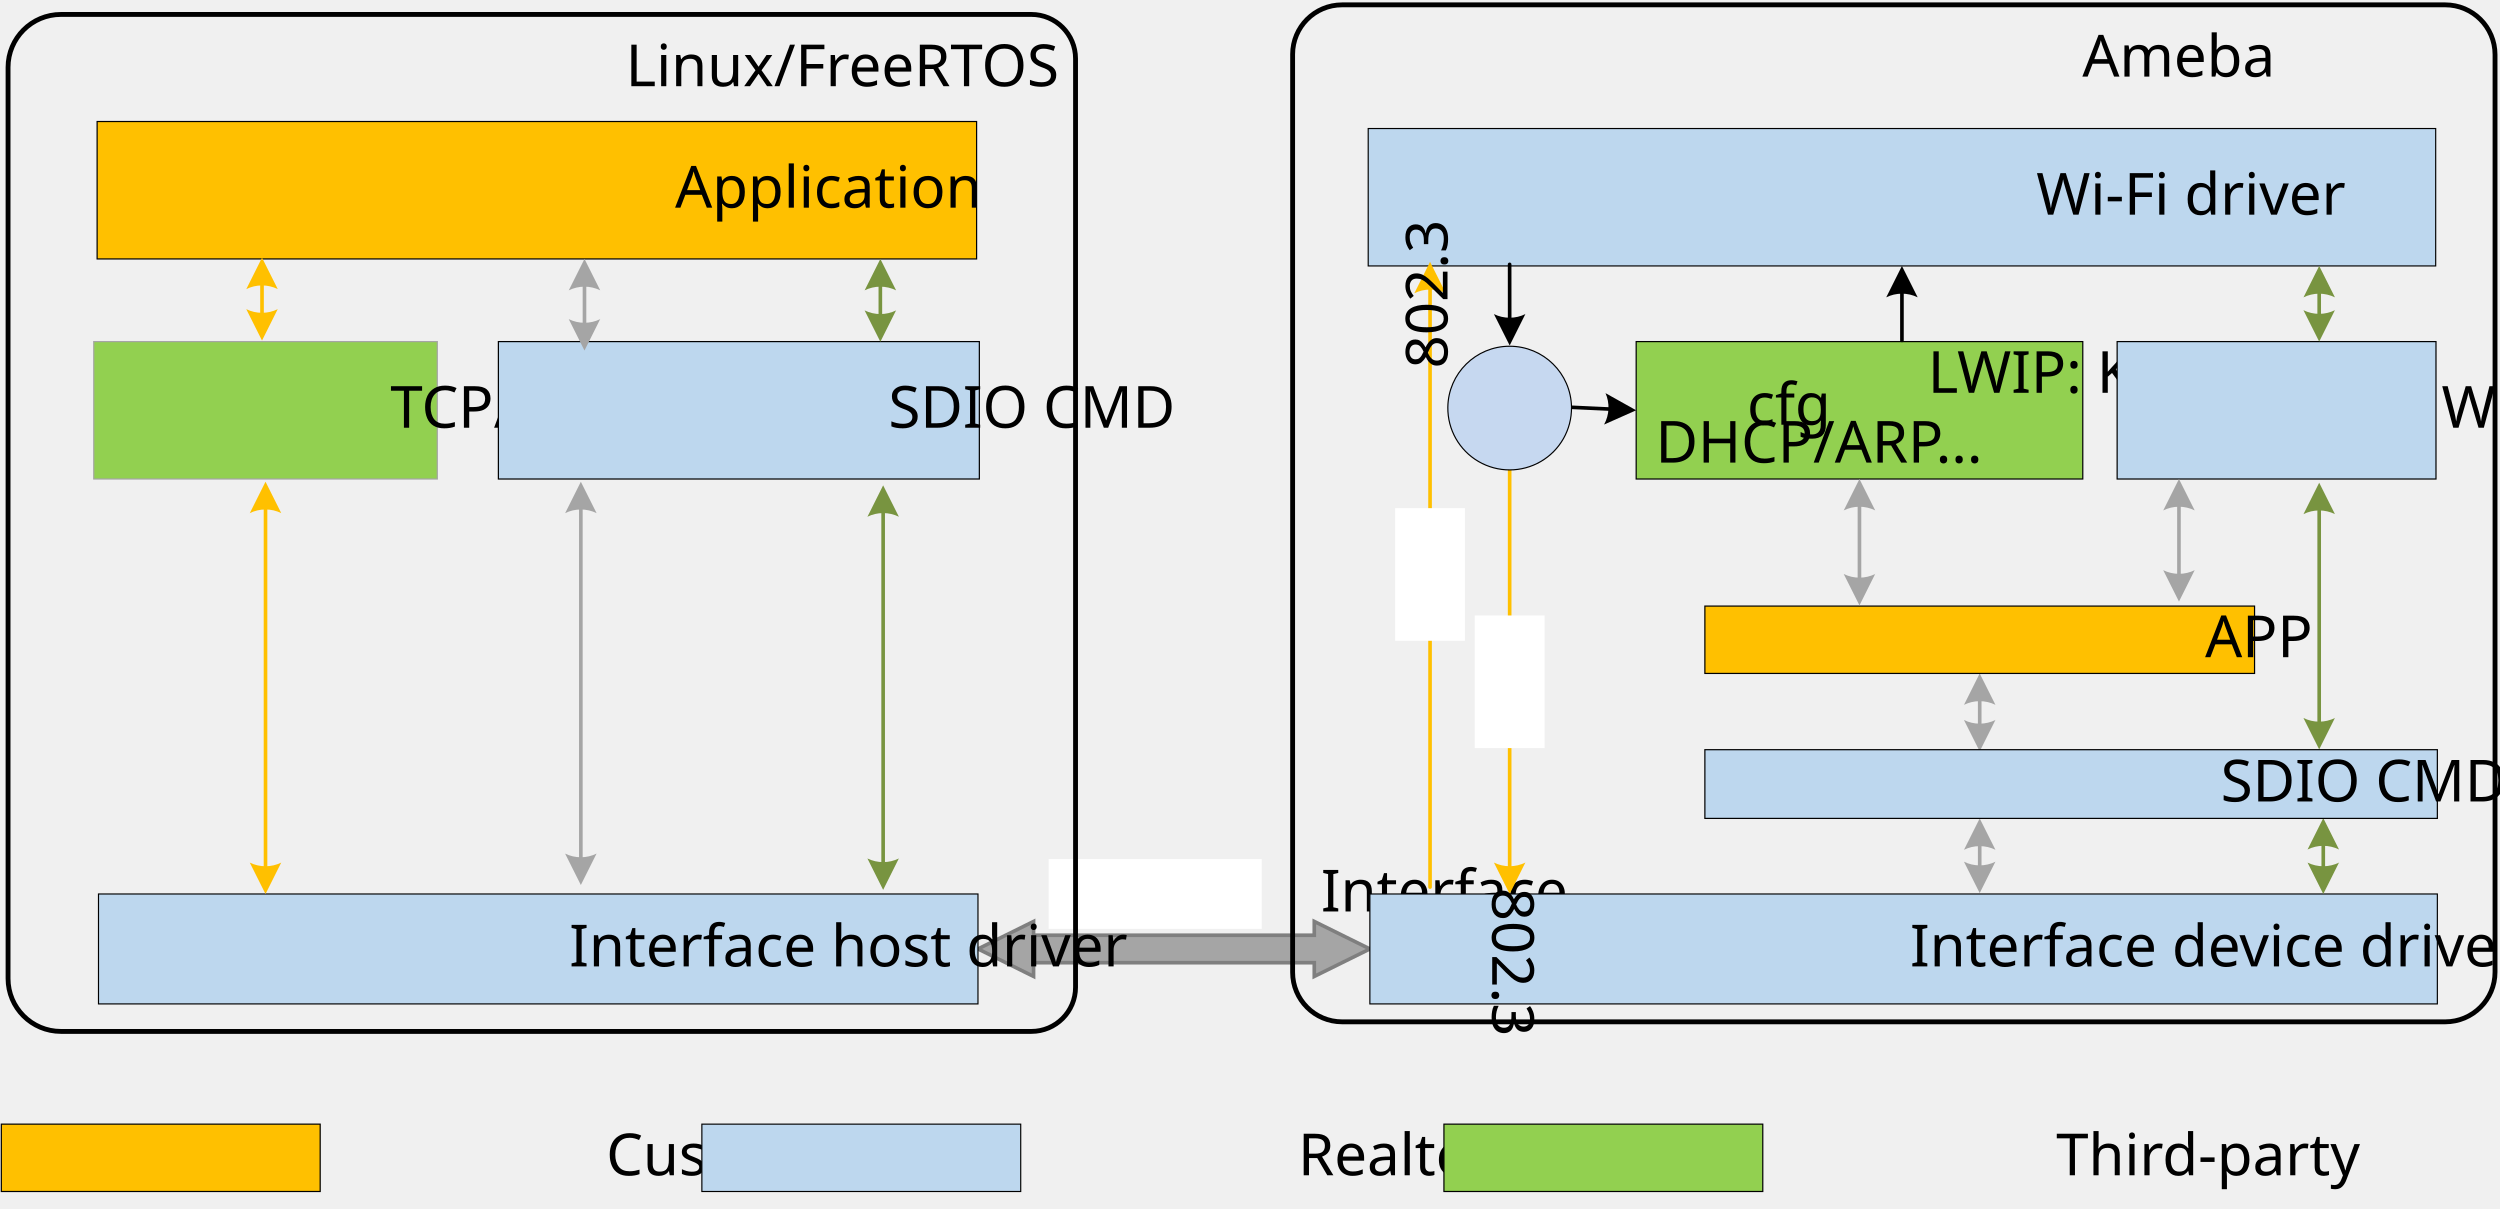
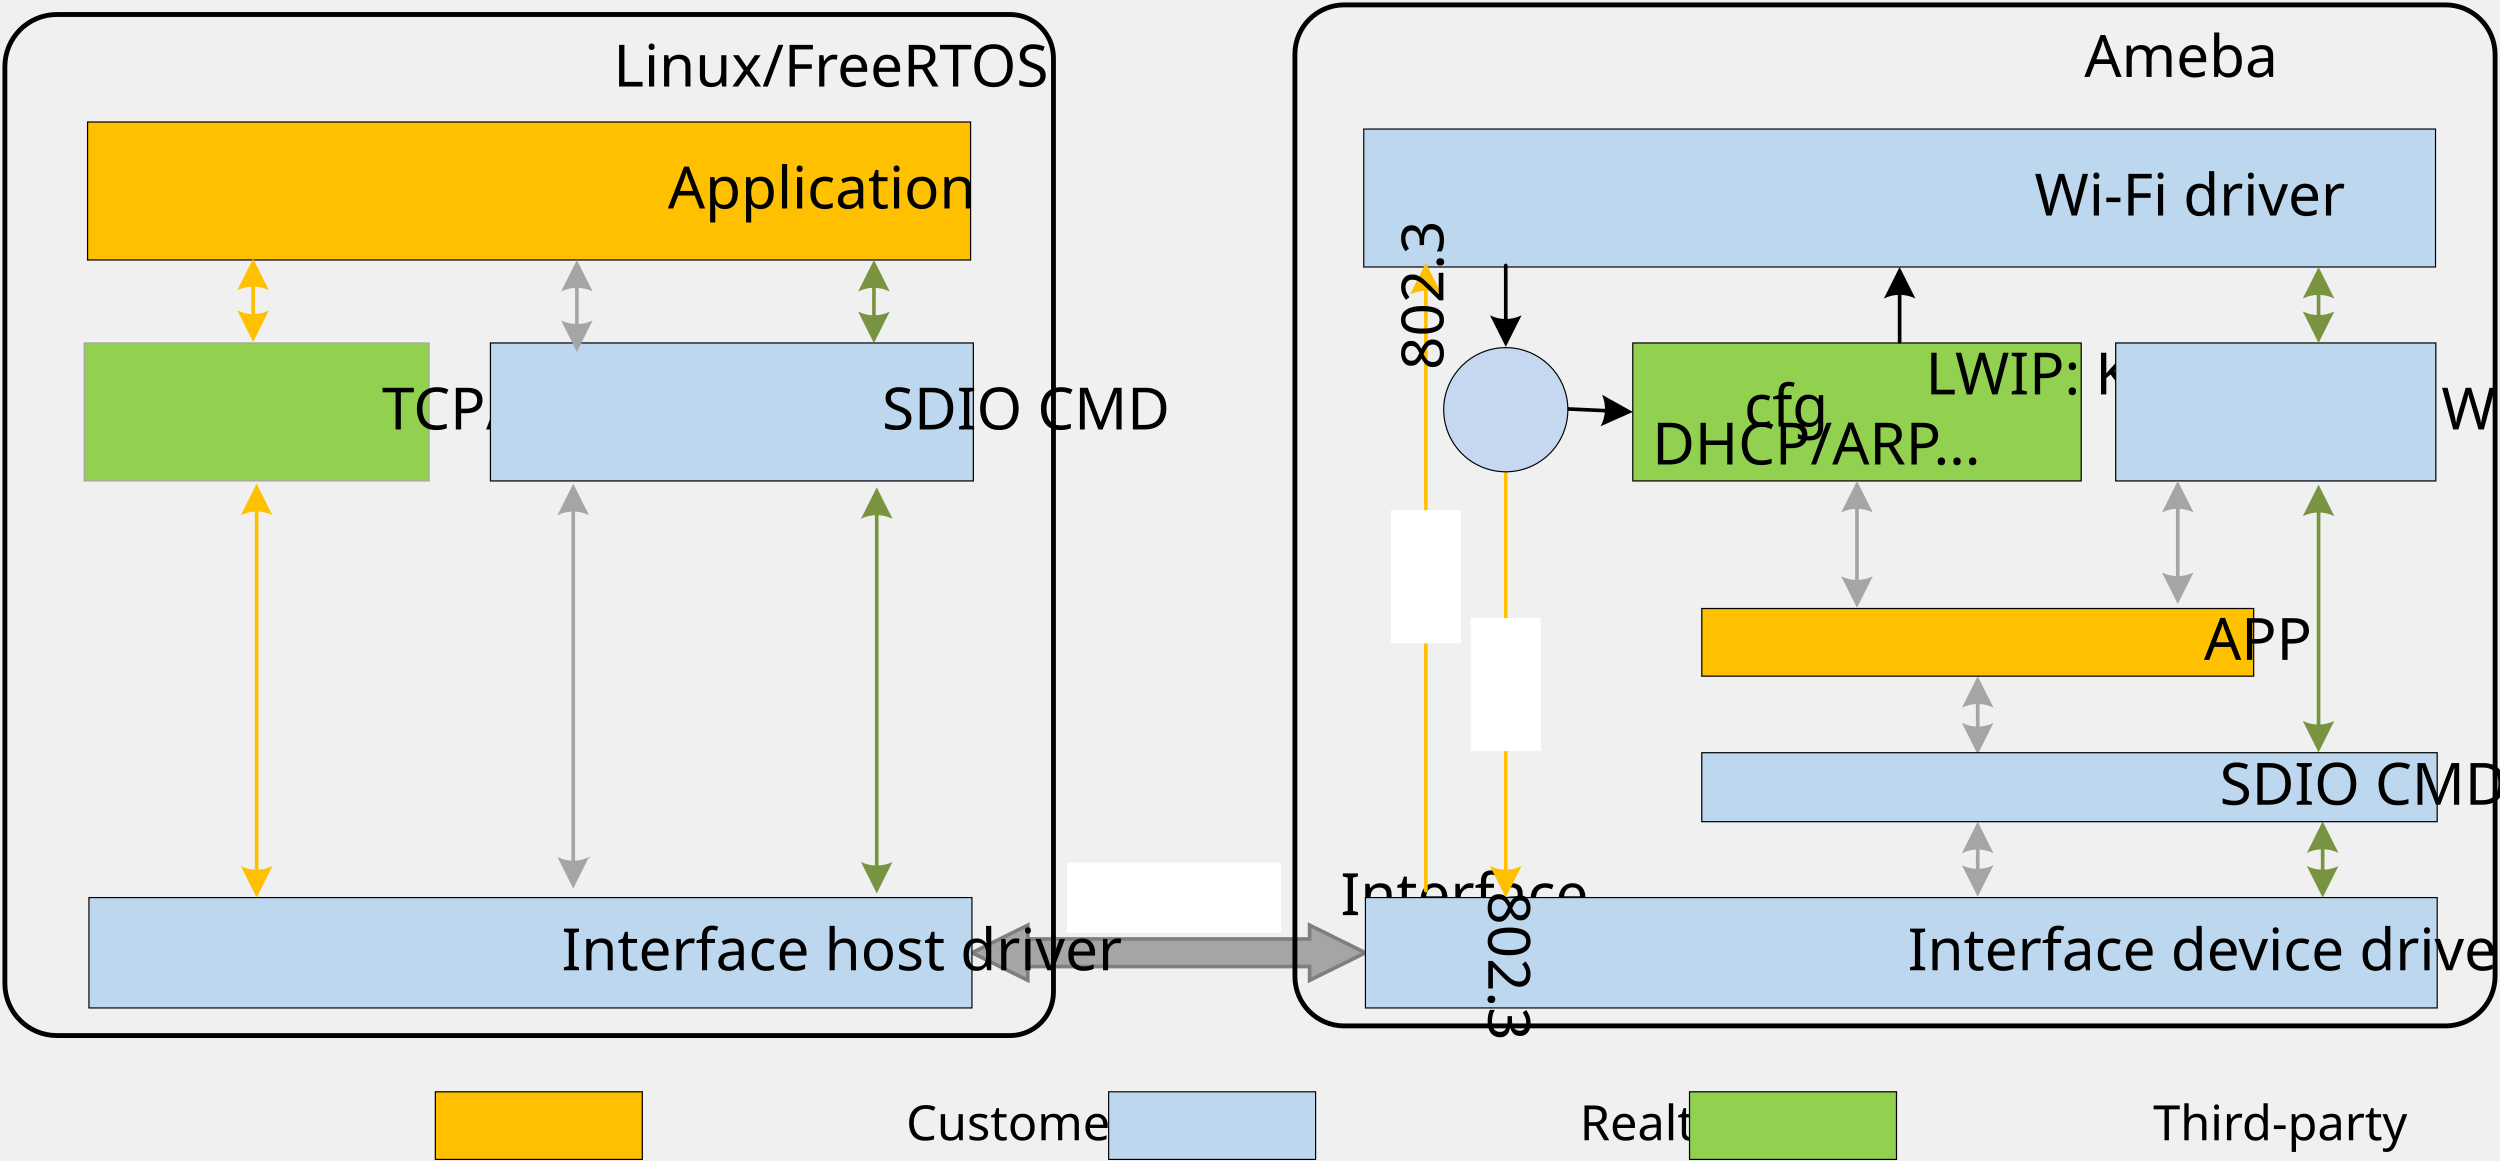
- <svg xmlns="http://www.w3.org/2000/svg" xmlns:ns1="http://schemas.microsoft.com/visio/2003/SVGExtensions/" xmlns:xlink="http://www.w3.org/1999/xlink" width="7.162in" height="3.461in" viewBox="0 0 515.647 249.207" xml:space="preserve" color-interpolation-filters="sRGB" class="st23">
+ <svg xmlns="http://www.w3.org/2000/svg" xmlns:ns1="http://schemas.microsoft.com/visio/2003/SVGExtensions/" xmlns:xlink="http://www.w3.org/1999/xlink" width="7.134in" height="3.312in" viewBox="0 0 513.623 238.457" xml:space="preserve" color-interpolation-filters="sRGB" class="st24">
  <ns1:documentProperties ns1:langID="2052" ns1:metric="true" ns1:viewMarkup="false">
    <ns1:userDefs>
      <ns1:ud ns1:nameU="msvConvertTheme" />
    </ns1:userDefs>
  </ns1:documentProperties>
  <style type="text/css">
	
		.st1 {fill:#ffc000;stroke:#000000;stroke-width:0.25}
		.st2 {fill:#000000;font-family:Calibri;font-size:1em}
		.st3 {fill:#92d050;stroke:#a5a5a5;stroke-width:0.25}
		.st4 {fill:#92d050;stroke:#000000;stroke-width:0.25}
		.st5 {font-size:1em}
		.st6 {fill:#bdd7ee;stroke:#000000;stroke-width:0.24}
		.st7 {fill:#a5a5a5;stroke:#7f7f7f;stroke-width:0.75}
		.st8 {fill:none;marker-end:url(#mrkr5-19);stroke:none;stroke-linecap:round;stroke-linejoin:round;stroke-width:0.75}
		.st9 {fill:#000000;fill-opacity:1;stroke:#000000;stroke-opacity:1;stroke-width:0.229}
		.st10 {fill:#ffffff;stroke:none;stroke-linecap:butt;stroke-width:7.2}
		.st11 {fill:none;stroke:#000000;stroke-width:1}
		.st12 {fill:#bdd7ee;stroke:#000000;stroke-width:0.25}
		.st13 {marker-end:url(#mrkr5-48);marker-start:url(#mrkr5-46);stroke:#ffc000;stroke-linecap:round;stroke-linejoin:round;stroke-width:0.75}
		.st14 {fill:#ffc000;fill-opacity:1;stroke:#ffc000;stroke-opacity:1;stroke-width:0.229}
		.st15 {marker-end:url(#mrkr5-57);marker-start:url(#mrkr5-55);stroke:#789440;stroke-linecap:round;stroke-linejoin:round;stroke-width:0.75}
		.st16 {fill:#789440;fill-opacity:1;stroke:#789440;stroke-opacity:1;stroke-width:0.229}
		.st17 {marker-start:url(#mrkr5-84);stroke:#000000;stroke-linecap:round;stroke-linejoin:round;stroke-width:0.75}
		.st18 {marker-end:url(#mrkr5-48);stroke:#ffc000;stroke-linecap:round;stroke-linejoin:round;stroke-width:0.75}
		.st19 {marker-end:url(#mrkr5-131);marker-start:url(#mrkr5-129);stroke:#a5a5a5;stroke-linecap:round;stroke-linejoin:round;stroke-width:0.75}
		.st20 {fill:#a5a5a5;fill-opacity:1;stroke:#a5a5a5;stroke-opacity:1;stroke-width:0.229}
		.st21 {fill:#c6d8f0;stroke:#000000;stroke-linecap:round;stroke-linejoin:round;stroke-width:0.24}
		.st22 {fill:none;stroke:none;stroke-linecap:round;stroke-linejoin:round;stroke-width:0.75}
- 		.st23 {fill:none;fill-rule:evenodd;font-size:12px;overflow:visible;stroke-linecap:square;stroke-miterlimit:3}
+ 		.st23 {fill:#000000;font-family:Calibri;font-size:0.833em}
+ 		.st24 {fill:none;fill-rule:evenodd;font-size:12px;overflow:visible;stroke-linecap:square;stroke-miterlimit:3}
	
	</style>
  <defs id="Markers">
    <g id="lend5">
      <path d="M 2 1 L 0 0 L 1.981 -0.993 C 1.672 -0.365 1.673 0.373 1.985 1 " style="stroke:none" />
    </g>
    <marker id="mrkr5-19" class="st9" ns1:arrowType="5" ns1:arrowSize="2" ns1:setback="7.63" refX="-7.63" orient="auto" markerUnits="strokeWidth" overflow="visible">
      <use xlink:href="#lend5" transform="scale(-4.36,-4.36) " />
    </marker>
    <marker id="mrkr5-46" class="st14" ns1:arrowType="5" ns1:arrowSize="2" ns1:setback="7.15" refX="7.15" orient="auto" markerUnits="strokeWidth" overflow="visible">
      <use xlink:href="#lend5" transform="scale(4.36) " />
    </marker>
    <marker id="mrkr5-48" class="st14" ns1:arrowType="5" ns1:arrowSize="2" ns1:setback="7.63" refX="-7.63" orient="auto" markerUnits="strokeWidth" overflow="visible">
      <use xlink:href="#lend5" transform="scale(-4.36,-4.36) " />
    </marker>
    <marker id="mrkr5-55" class="st16" ns1:arrowType="5" ns1:arrowSize="2" ns1:setback="7.15" refX="7.15" orient="auto" markerUnits="strokeWidth" overflow="visible">
      <use xlink:href="#lend5" transform="scale(4.36) " />
    </marker>
    <marker id="mrkr5-57" class="st16" ns1:arrowType="5" ns1:arrowSize="2" ns1:setback="7.63" refX="-7.63" orient="auto" markerUnits="strokeWidth" overflow="visible">
      <use xlink:href="#lend5" transform="scale(-4.36,-4.36) " />
    </marker>
    <marker id="mrkr5-84" class="st9" ns1:arrowType="5" ns1:arrowSize="2" ns1:setback="7.15" refX="7.15" orient="auto" markerUnits="strokeWidth" overflow="visible">
      <use xlink:href="#lend5" transform="scale(4.36) " />
    </marker>
    <marker id="mrkr5-129" class="st20" ns1:arrowType="5" ns1:arrowSize="2" ns1:setback="7.15" refX="7.15" orient="auto" markerUnits="strokeWidth" overflow="visible">
      <use xlink:href="#lend5" transform="scale(4.36) " />
    </marker>
    <marker id="mrkr5-131" class="st20" ns1:arrowType="5" ns1:arrowSize="2" ns1:setback="7.63" refX="-7.63" orient="auto" markerUnits="strokeWidth" overflow="visible">
      <use xlink:href="#lend5" transform="scale(-4.36,-4.36) " />
    </marker>
  </defs>
  <g ns1:mID="0" ns1:index="1" ns1:groupContext="foregroundPage">
    <ns1:pageProperties ns1:drawingScale="0.0393701" ns1:pageScale="0.0393701" ns1:drawingUnits="24" ns1:shadowOffsetX="8.50394" ns1:shadowOffsetY="-8.50394" />
    <ns1:layer ns1:name="连接线" ns1:index="0" />
    <ns1:layer ns1:name="流程图" ns1:index="1" />
-     <g id="shape1-1" ns1:mID="1" ns1:groupContext="shape" transform="translate(20.0095,-195.794)">
-       <ns1:userDefs>
-         <ns1:ud ns1:nameU="visVersion" ns1:val="VT0(15):26" />
-         <ns1:ud ns1:nameU="msvThemeColors" ns1:val="VT0(254):26" />
-       </ns1:userDefs>
-       <ns1:textBlock ns1:margins="rect(4,4,4,4)" ns1:tabSpace="42.5197" />
-       <ns1:textRect cx="90.709" cy="235.034" width="181.42" height="28.346" />
-       <rect x="0" y="220.861" width="181.417" height="28.346" class="st1" />
-       <text x="63.06" y="238.63" class="st2" ns1:langID="2052">
+     <g id="shape1-1" ns1:mID="1" ns1:groupContext="shape" transform="translate(17.9854,-185.043)">
+       <ns1:userDefs>
+         <ns1:ud ns1:nameU="visVersion" ns1:val="VT0(15):26" />
+         <ns1:ud ns1:nameU="msvThemeColors" ns1:val="VT0(254):26" />
+       </ns1:userDefs>
+       <ns1:textBlock ns1:margins="rect(4,4,4,4)" ns1:tabSpace="42.5197" />
+       <ns1:textRect cx="90.709" cy="224.284" width="181.42" height="28.346" />
+       <rect x="0" y="210.111" width="181.417" height="28.346" class="st1" />
+       <text x="63.06" y="227.88" class="st2" ns1:langID="2052">
        <ns1:paragraph ns1:horizAlign="1" />
        <ns1:tabList />Application</text>
    </g>
-     <g id="shape2-4" ns1:mID="2" ns1:groupContext="shape" transform="translate(19.3145,-150.398)">
-       <ns1:userDefs>
-         <ns1:ud ns1:nameU="visVersion" ns1:val="VT0(15):26" />
-         <ns1:ud ns1:nameU="msvThemeColors" ns1:val="VT0(254):26" />
-       </ns1:userDefs>
-       <ns1:textBlock ns1:margins="rect(4,4,4,4)" ns1:tabSpace="42.5197" />
-       <ns1:textRect cx="35.433" cy="235.034" width="70.87" height="28.346" />
-       <rect x="0" y="220.861" width="70.866" height="28.346" class="st3" />
-       <text x="5.02" y="238.63" class="st2" ns1:langID="2052">
+     <g id="shape2-4" ns1:mID="2" ns1:groupContext="shape" transform="translate(17.2905,-139.648)">
+       <ns1:userDefs>
+         <ns1:ud ns1:nameU="visVersion" ns1:val="VT0(15):26" />
+         <ns1:ud ns1:nameU="msvThemeColors" ns1:val="VT0(254):26" />
+       </ns1:userDefs>
+       <ns1:textBlock ns1:margins="rect(4,4,4,4)" ns1:tabSpace="42.5197" />
+       <ns1:textRect cx="35.433" cy="224.284" width="70.87" height="28.346" />
+       <rect x="0" y="210.111" width="70.866" height="28.346" class="st3" />
+       <text x="5.02" y="227.88" class="st2" ns1:langID="2052">
        <ns1:paragraph ns1:horizAlign="1" />
        <ns1:tabList />TCP/IP Stack</text>
    </g>
-     <g id="shape3-7" ns1:mID="3" ns1:groupContext="shape" transform="translate(337.482,-150.398)">
-       <ns1:userDefs>
-         <ns1:ud ns1:nameU="visVersion" ns1:val="VT0(15):26" />
-         <ns1:ud ns1:nameU="msvThemeColors" ns1:val="VT0(254):26" />
-       </ns1:userDefs>
-       <ns1:textBlock ns1:margins="rect(4,4,4,4)" ns1:tabSpace="42.5197" />
-       <ns1:textRect cx="46.063" cy="235.034" width="92.13" height="28.346" />
-       <rect x="0" y="220.861" width="92.126" height="28.346" class="st4" />
-       <text x="4" y="231.43" class="st2" ns1:langID="2052">
+     <g id="shape3-7" ns1:mID="3" ns1:groupContext="shape" transform="translate(335.458,-139.648)">
+       <ns1:userDefs>
+         <ns1:ud ns1:nameU="visVersion" ns1:val="VT0(15):26" />
+         <ns1:ud ns1:nameU="msvThemeColors" ns1:val="VT0(254):26" />
+       </ns1:userDefs>
+       <ns1:textBlock ns1:margins="rect(4,4,4,4)" ns1:tabSpace="42.5197" />
+       <ns1:textRect cx="46.063" cy="224.284" width="92.13" height="28.346" />
+       <rect x="0" y="210.111" width="92.126" height="28.346" class="st4" />
+       <text x="4" y="220.68" class="st2" ns1:langID="2052">
        <ns1:paragraph />
        <ns1:tabList />LWIP: KeepAlive<ns1:newlineChar />
        <tspan x="4" dy="1.2em" class="st5">DHCP</tspan>/ARP...</text>
    </g>
-     <g id="shape4-11" ns1:mID="4" ns1:groupContext="shape" transform="translate(282.206,-194.349)">
-       <ns1:userDefs>
-         <ns1:ud ns1:nameU="visVersion" ns1:val="VT0(15):26" />
-         <ns1:ud ns1:nameU="msvThemeColors" ns1:val="VT0(254):26" />
-       </ns1:userDefs>
-       <ns1:textBlock ns1:margins="rect(4,4,4,4)" ns1:tabSpace="42.5197" />
-       <ns1:textRect cx="110.1" cy="235.034" width="220.2" height="28.346" />
-       <rect x="0" y="220.861" width="220.199" height="28.346" class="st6" />
-       <text x="81.65" y="238.63" class="st2" ns1:langID="2052">
+     <g id="shape4-11" ns1:mID="4" ns1:groupContext="shape" transform="translate(280.182,-183.599)">
+       <ns1:userDefs>
+         <ns1:ud ns1:nameU="visVersion" ns1:val="VT0(15):26" />
+         <ns1:ud ns1:nameU="msvThemeColors" ns1:val="VT0(254):26" />
+       </ns1:userDefs>
+       <ns1:textBlock ns1:margins="rect(4,4,4,4)" ns1:tabSpace="42.5197" />
+       <ns1:textRect cx="110.1" cy="224.284" width="220.2" height="28.346" />
+       <rect x="0" y="210.111" width="220.199" height="28.346" class="st6" />
+       <text x="81.65" y="227.88" class="st2" ns1:langID="2052">
        <ns1:paragraph ns1:horizAlign="1" />
        <ns1:tabList />Wi-Fi driver</text>
    </g>
-     <g id="shape5-14" ns1:mID="5" ns1:groupContext="shape" transform="translate(282.55,444.955) rotate(180)">
+     <g id="shape5-14" ns1:mID="5" ns1:groupContext="shape" transform="translate(280.526,434.205) rotate(180)">
      <ns1:userDefs>
        <ns1:ud ns1:nameU="visVersion" ns1:val="VT0(15):26" />
        <ns1:ud ns1:nameU="ArrowType" ns1:prompt="" ns1:val="VT0(3):26" />
      </ns1:userDefs>
-       <path d="M0 249.21 L11.47 243.54 L11.47 246.37 L69.37 246.37 L69.37 243.54 L80.84 249.21 L69.37 254.88 L69.37 252.04        L11.47 252.04 L11.47 254.88 L0 249.21 Z" class="st7" />
-     </g>
-     <g id="shape6-16" ns1:mID="6" ns1:groupContext="shape" transform="translate(202.836,-60.8294)">
-       <ns1:textBlock ns1:margins="rect(4,4,4,4)" ns1:tabSpace="42.5197" />
-       <ns1:textRect cx="35.433" cy="245.239" width="70.87" height="7.937" />
-       <rect x="0" y="241.27" width="70.866" height="7.937" class="st8" />
-       <rect ns1:rectContext="textBkgnd" x="13.454" y="238.039" width="43.957" height="14.4" class="st10" />
-       <text x="13.45" y="248.84" class="st2" ns1:langID="2052">
+       <path d="M0 238.46 L11.47 232.79 L11.47 235.62 L69.37 235.62 L69.37 232.79 L80.84 238.46 L69.37 244.13 L69.37 241.29        L11.47 241.29 L11.47 244.13 L0 238.46 Z" class="st7" />
+     </g>
+     <g id="shape6-16" ns1:mID="6" ns1:groupContext="shape" transform="translate(210.764,-50.0791)">
+       <ns1:textBlock ns1:margins="rect(4,4,4,4)" ns1:tabSpace="42.5197" />
+       <ns1:textRect cx="30.457" cy="234.489" width="60.92" height="7.937" />
+       <rect x="0" y="230.52" width="60.915" height="7.937" class="st8" />
+       <rect ns1:rectContext="textBkgnd" x="8.479" y="227.289" width="43.957" height="14.4" class="st10" />
+       <text x="8.48" y="238.09" class="st2" ns1:langID="2052">
        <ns1:paragraph ns1:horizAlign="1" />
        <ns1:tabList />Interface  </text>
    </g>
-     <g id="shape7-22" ns1:mID="7" ns1:groupContext="shape" transform="translate(1.63702,-36.4514)">
+     <g id="shape7-22" ns1:mID="7" ns1:groupContext="shape" transform="translate(1,-25.7011)">
      <ns1:userDefs>
        <ns1:ud ns1:nameU="CTypeTopLeftSnip" ns1:prompt="" ns1:val="VT0(0):5" />
        <ns1:ud ns1:nameU="CTypeTopRightSnip" ns1:prompt="" ns1:val="VT0(0):5" />
        <ns1:ud ns1:nameU="CTypeBotLeftSnip" ns1:prompt="" ns1:val="VT0(0):5" />
        <ns1:ud ns1:nameU="CTypeBotRightSnip" ns1:prompt="" ns1:val="VT0(0):5" />
        <ns1:ud ns1:nameU="CornerLockHoriz" ns1:prompt="" ns1:val="VT0(0):5" />
        <ns1:ud ns1:nameU="CornerLockVert" ns1:prompt="" ns1:val="VT0(0):5" />
        <ns1:ud ns1:nameU="CornerLockDiag" ns1:prompt="" ns1:val="VT0(0):5" />
        <ns1:ud ns1:nameU="TopLeftOffset" ns1:prompt="" ns1:val="VT0(0.15748031496063):24" />
        <ns1:ud ns1:nameU="TopRightOffset" ns1:prompt="" ns1:val="VT0(0.15748031496063):24" />
        <ns1:ud ns1:nameU="BotLeftOffset" ns1:prompt="" ns1:val="VT0(0.15748031496063):24" />
        <ns1:ud ns1:nameU="BotRightOffset" ns1:prompt="" ns1:val="VT0(0.15748031496063):24" />
        <ns1:ud ns1:nameU="visVersion" ns1:prompt="" ns1:val="VT0(15):26" />
-         <ns1:ud ns1:nameU="TopLeftOffset" ns1:prompt="" ns1:val="VT0(0.15155385109416):1" />
-         <ns1:ud ns1:nameU="TopRightOffset" ns1:prompt="" ns1:val="VT0(0.12662620605906):1" />
-         <ns1:ud ns1:nameU="BotLeftOffset" ns1:prompt="" ns1:val="VT0(0.15155385109416):1" />
-         <ns1:ud ns1:nameU="BotRightOffset" ns1:prompt="" ns1:val="VT0(0.12662620605906):1" />
+         <ns1:ud ns1:nameU="TopLeftOffset" ns1:prompt="" ns1:val="VT0(0.14827349398558):1" />
+         <ns1:ud ns1:nameU="TopRightOffset" ns1:prompt="" ns1:val="VT0(0.12388540355105):1" />
+         <ns1:ud ns1:nameU="BotLeftOffset" ns1:prompt="" ns1:val="VT0(0.14827349398558):1" />
+         <ns1:ud ns1:nameU="BotRightOffset" ns1:prompt="" ns1:val="VT0(0.12388540355105):1" />
        <ns1:ud ns1:nameU="msvThemeColors" ns1:val="VT0(254):26" />
      </ns1:userDefs>
      <ns1:textBlock ns1:margins="rect(4,4,4,4)" ns1:tabSpace="42.5197" ns1:verticalAlign="0" />
-       <ns1:textRect cx="110.1" cy="144.318" width="220.2" height="209.778" />
-       <path d="M10.91 249.21 L211.08 249.21 A9.117 9.117 -180 0 0 220.2 240.09 L220.2 48.55 A9.117 9.117 -180 0 0 211.08        39.43 L10.91 39.43 A10.912 10.912 -180 0 0 -0 50.34 L0 238.3 A10.912 10.912 -180 0 0 10.91 249.21 Z" class="st11" />
-       <text x="71.25" y="54.23" class="st2" ns1:langID="2052">
+       <ns1:textRect cx="107.717" cy="133.568" width="215.44" height="209.778" />
+       <path d="M10.68 238.46 L206.51 238.46 A8.92 8.92 -180 0 0 215.43 229.54 L215.43 37.6 A8.92 8.92 -180 0 0 206.51        28.68 L10.68 28.68 A10.675 10.675 -180 0 0 0 39.35 L0 227.78 A10.675 10.675 -180 0 0 10.68 238.46 Z" class="st11" />
+       <text x="68.87" y="43.48" class="st2" ns1:langID="2052">
        <ns1:paragraph ns1:horizAlign="1" />
        <ns1:tabList />Linux/FreeRTOS</text>
    </g>
-     <g id="shape8-25" ns1:mID="8" ns1:groupContext="shape" transform="translate(266.616,-38.4296)">
+     <g id="shape8-25" ns1:mID="8" ns1:groupContext="shape" transform="translate(266.039,-27.6793)">
      <ns1:userDefs>
        <ns1:ud ns1:nameU="CTypeTopLeftSnip" ns1:prompt="" ns1:val="VT0(0):5" />
        <ns1:ud ns1:nameU="CTypeTopRightSnip" ns1:prompt="" ns1:val="VT0(0):5" />
        <ns1:ud ns1:nameU="CTypeBotLeftSnip" ns1:prompt="" ns1:val="VT0(0):5" />
        <ns1:ud ns1:nameU="CTypeBotRightSnip" ns1:prompt="" ns1:val="VT0(0):5" />
        <ns1:ud ns1:nameU="CornerLockHoriz" ns1:prompt="" ns1:val="VT0(0):5" />
        <ns1:ud ns1:nameU="CornerLockVert" ns1:prompt="" ns1:val="VT0(0):5" />
        <ns1:ud ns1:nameU="CornerLockDiag" ns1:prompt="" ns1:val="VT0(0):5" />
        <ns1:ud ns1:nameU="TopLeftOffset" ns1:prompt="" ns1:val="VT0(0.15748031496063):24" />
        <ns1:ud ns1:nameU="TopRightOffset" ns1:prompt="" ns1:val="VT0(0.15748031496063):24" />
        <ns1:ud ns1:nameU="BotLeftOffset" ns1:prompt="" ns1:val="VT0(0.15748031496063):24" />
        <ns1:ud ns1:nameU="BotRightOffset" ns1:prompt="" ns1:val="VT0(0.15748031496063):24" />
        <ns1:ud ns1:nameU="visVersion" ns1:prompt="" ns1:val="VT0(15):26" />
-         <ns1:ud ns1:nameU="TopLeftOffset" ns1:prompt="" ns1:val="VT0(0.14171386428802):1" />
-         <ns1:ud ns1:nameU="TopRightOffset" ns1:prompt="" ns1:val="VT0(0.14263122119364):1" />
-         <ns1:ud ns1:nameU="BotLeftOffset" ns1:prompt="" ns1:val="VT0(0.14171386428802):1" />
-         <ns1:ud ns1:nameU="BotRightOffset" ns1:prompt="" ns1:val="VT0(0.14263122119364):1" />
+         <ns1:ud ns1:nameU="TopLeftOffset" ns1:prompt="" ns1:val="VT0(0.14088675966936):1" />
+         <ns1:ud ns1:nameU="TopRightOffset" ns1:prompt="" ns1:val="VT0(0.14179876247545):1" />
+         <ns1:ud ns1:nameU="BotLeftOffset" ns1:prompt="" ns1:val="VT0(0.14088675966936):1" />
+         <ns1:ud ns1:nameU="BotRightOffset" ns1:prompt="" ns1:val="VT0(0.14179876247545):1" />
        <ns1:ud ns1:nameU="msvThemeColors" ns1:val="VT0(254):26" />
      </ns1:userDefs>
      <ns1:textBlock ns1:margins="rect(4,4,4,4)" ns1:tabSpace="42.5197" ns1:verticalAlign="0" />
-       <ns1:textRect cx="124.016" cy="144.318" width="248.04" height="209.778" />
-       <path d="M10.2 249.21 L237.76 249.21 A10.269 10.269 -180 0 0 248.03 238.94 L248.03 49.7 A10.269 10.269 -180 0 0 237.76        39.43 L10.2 39.43 A10.203 10.203 -180 0 0 0 49.63 L0 239 A10.203 10.203 -180 0 0 10.2 249.21 Z" class="st11" />
-       <text x="106.74" y="54.23" class="st2" ns1:langID="2052">
+       <ns1:textRect cx="123.292" cy="133.568" width="246.59" height="209.778" />
+       <path d="M10.14 238.46 L236.37 238.46 A10.209 10.209 -180 0 0 246.58 228.25 L246.58 38.89 A10.209 10.209 -180 0 0        236.37 28.68 L10.14 28.68 A10.144 10.144 -180 0 0 0 38.82 L0 228.31 A10.144 10.144 -180 0 0 10.14 238.46        Z" class="st11" />
+       <text x="106.02" y="43.48" class="st2" ns1:langID="2052">
        <ns1:paragraph ns1:horizAlign="1" />
        <ns1:tabList />Ameba</text>
    </g>
-     <g id="shape9-28" ns1:mID="9" ns1:groupContext="shape" transform="translate(102.781,-150.398)">
-       <ns1:userDefs>
-         <ns1:ud ns1:nameU="visVersion" ns1:val="VT0(15):26" />
-         <ns1:ud ns1:nameU="msvThemeColors" ns1:val="VT0(254):26" />
-       </ns1:userDefs>
-       <ns1:textBlock ns1:margins="rect(4,4,4,4)" ns1:tabSpace="42.5197" />
-       <ns1:textRect cx="49.606" cy="235.034" width="99.22" height="28.346" />
-       <rect x="0" y="220.861" width="99.213" height="28.346" class="st12" />
-       <text x="24.3" y="238.63" class="st2" ns1:langID="2052">
+     <g id="shape9-28" ns1:mID="9" ns1:groupContext="shape" transform="translate(100.757,-139.648)">
+       <ns1:userDefs>
+         <ns1:ud ns1:nameU="visVersion" ns1:val="VT0(15):26" />
+         <ns1:ud ns1:nameU="msvThemeColors" ns1:val="VT0(254):26" />
+       </ns1:userDefs>
+       <ns1:textBlock ns1:margins="rect(4,4,4,4)" ns1:tabSpace="42.5197" />
+       <ns1:textRect cx="49.606" cy="224.284" width="99.22" height="28.346" />
+       <rect x="0" y="210.111" width="99.213" height="28.346" class="st12" />
+       <text x="24.3" y="227.88" class="st2" ns1:langID="2052">
        <ns1:paragraph ns1:horizAlign="1" />
        <ns1:tabList />SDIO CMD</text>
    </g>
-     <g id="shape10-31" ns1:mID="10" ns1:groupContext="shape" transform="translate(436.695,-150.398)">
-       <ns1:userDefs>
-         <ns1:ud ns1:nameU="visVersion" ns1:val="VT0(15):26" />
-         <ns1:ud ns1:nameU="msvThemeColors" ns1:val="VT0(254):26" />
-       </ns1:userDefs>
-       <ns1:textBlock ns1:margins="rect(4,4,4,4)" ns1:tabSpace="42.5197" />
-       <ns1:textRect cx="32.886" cy="235.034" width="65.78" height="28.346" />
-       <rect x="0" y="220.861" width="65.772" height="28.346" class="st12" />
-       <text x="10.76" y="238.63" class="st2" ns1:langID="2052">
+     <g id="shape10-31" ns1:mID="10" ns1:groupContext="shape" transform="translate(434.67,-139.648)">
+       <ns1:userDefs>
+         <ns1:ud ns1:nameU="visVersion" ns1:val="VT0(15):26" />
+         <ns1:ud ns1:nameU="msvThemeColors" ns1:val="VT0(254):26" />
+       </ns1:userDefs>
+       <ns1:textBlock ns1:margins="rect(4,4,4,4)" ns1:tabSpace="42.5197" />
+       <ns1:textRect cx="32.886" cy="224.284" width="65.78" height="28.346" />
+       <rect x="0" y="210.111" width="65.772" height="28.346" class="st12" />
+       <text x="10.76" y="227.88" class="st2" ns1:langID="2052">
        <ns1:paragraph ns1:horizAlign="1" />
        <ns1:tabList />Wi-Fi API</text>
    </g>
-     <g id="shape11-34" ns1:mID="11" ns1:groupContext="shape" transform="translate(20.293,-42.1207)">
-       <ns1:userDefs>
-         <ns1:ud ns1:nameU="visVersion" ns1:val="VT0(15):26" />
-         <ns1:ud ns1:nameU="msvThemeColors" ns1:val="VT0(254):26" />
-       </ns1:userDefs>
-       <ns1:textBlock ns1:margins="rect(4,4,4,4)" ns1:tabSpace="42.5197" />
-       <ns1:textRect cx="90.709" cy="237.869" width="181.42" height="22.677" />
-       <rect x="0" y="226.53" width="181.417" height="22.677" class="st6" />
-       <text x="40.94" y="241.47" class="st2" ns1:langID="2052">
+     <g id="shape11-34" ns1:mID="11" ns1:groupContext="shape" transform="translate(18.2689,-31.3704)">
+       <ns1:userDefs>
+         <ns1:ud ns1:nameU="visVersion" ns1:val="VT0(15):26" />
+         <ns1:ud ns1:nameU="msvThemeColors" ns1:val="VT0(254):26" />
+       </ns1:userDefs>
+       <ns1:textBlock ns1:margins="rect(4,4,4,4)" ns1:tabSpace="42.5197" />
+       <ns1:textRect cx="90.709" cy="227.118" width="181.42" height="22.677" />
+       <rect x="0" y="215.78" width="181.417" height="22.677" class="st6" />
+       <text x="40.94" y="230.72" class="st2" ns1:langID="2052">
        <ns1:paragraph ns1:horizAlign="1" />
        <ns1:tabList />Interface host driver</text>
    </g>
-     <g id="shape12-37" ns1:mID="12" ns1:groupContext="shape" transform="translate(282.55,-42.1207)">
-       <ns1:userDefs>
-         <ns1:ud ns1:nameU="visVersion" ns1:val="VT0(15):26" />
-         <ns1:ud ns1:nameU="msvThemeColors" ns1:val="VT0(254):26" />
-       </ns1:userDefs>
-       <ns1:textBlock ns1:margins="rect(4,4,4,4)" ns1:tabSpace="42.5197" />
-       <ns1:textRect cx="110.1" cy="237.869" width="220.2" height="22.677" />
-       <rect x="0" y="226.53" width="220.199" height="22.677" class="st6" />
-       <text x="55.25" y="241.47" class="st2" ns1:langID="2052">
+     <g id="shape12-37" ns1:mID="12" ns1:groupContext="shape" transform="translate(280.526,-31.3704)">
+       <ns1:userDefs>
+         <ns1:ud ns1:nameU="visVersion" ns1:val="VT0(15):26" />
+         <ns1:ud ns1:nameU="msvThemeColors" ns1:val="VT0(254):26" />
+       </ns1:userDefs>
+       <ns1:textBlock ns1:margins="rect(4,4,4,4)" ns1:tabSpace="42.5197" />
+       <ns1:textRect cx="110.1" cy="227.118" width="220.2" height="22.677" />
+       <rect x="0" y="215.78" width="220.199" height="22.677" class="st6" />
+       <text x="55.25" y="230.72" class="st2" ns1:langID="2052">
        <ns1:paragraph ns1:horizAlign="1" />
        <ns1:tabList />Interface device driver</text>
    </g>
-     <g id="shape13-40" ns1:mID="13" ns1:groupContext="shape" transform="translate(303.233,53.1575) rotate(90)">
-       <path d="M5.36 249.21 L5.72 249.21 L11.37 249.21" class="st13" />
-     </g>
-     <g id="shape14-49" ns1:mID="14" ns1:groupContext="shape" transform="translate(430.784,53.4136) rotate(90)">
-       <path d="M5.36 249.21 L5.72 249.21 L11.37 249.21" class="st15" />
-     </g>
-     <g id="shape15-58" ns1:mID="15" ns1:groupContext="shape" transform="translate(303.955,99.3701) rotate(90)">
-       <path d="M5.36 249.21 L5.72 249.21 L79.32 249.21" class="st13" />
-     </g>
-     <g id="shape16-65" ns1:mID="16" ns1:groupContext="shape" transform="translate(431.359,100.116) rotate(90)">
-       <path d="M5.36 249.21 L5.72 249.21 L77.72 249.21" class="st15" />
-     </g>
-     <g id="shape18-72" ns1:mID="18" ns1:groupContext="shape" transform="translate(229.164,154.584) rotate(-90)">
-       <path d="M5.36 249.21 L5.72 249.21 L49.29 249.21" class="st15" />
-     </g>
-     <g id="shape19-79" ns1:mID="19" ns1:groupContext="shape" transform="translate(641.513,54.8583) rotate(90)">
-       <path d="M5.36 249.21 L5.72 249.21 L15.36 249.21" class="st17" />
-     </g>
-     <g id="shape20-85" ns1:mID="20" ns1:groupContext="shape" transform="translate(229.164,70.4625) rotate(-90)">
-       <path d="M5.36 249.21 L5.72 249.21 L9.88 249.21" class="st15" />
-     </g>
-     <g id="shape23-92" ns1:mID="23" ns1:groupContext="shape" transform="translate(325.985,333.578) rotate(-177.356)">
-       <path d="M5.36 249.21 L5.72 249.21 L13.35 249.21" class="st17" />
-     </g>
-     <g id="shape24-97" ns1:mID="24" ns1:groupContext="shape" transform="translate(45.7549,182.983) rotate(-90)">
-       <ns1:textBlock ns1:margins="rect(4,4,4,4)" ns1:tabSpace="42.5197" />
-       <ns1:textRect cx="64.484" cy="249.207" width="128.97" height="0" />
-       <path d="M0 249.21 L123.25 249.21" class="st18" />
-       <rect ns1:rectContext="textBkgnd" x="50.805" y="242.007" width="27.357" height="14.4" class="st10" />
-       <text x="50.81" y="252.81" class="st2" ns1:langID="2052">
+     <g id="shape13-40" ns1:mID="13" ns1:groupContext="shape" transform="translate(290.458,53.1575) rotate(90)">
+       <path d="M5.36 238.46 L5.72 238.46 L11.37 238.46" class="st13" />
+     </g>
+     <g id="shape14-49" ns1:mID="14" ns1:groupContext="shape" transform="translate(418.009,53.4136) rotate(90)">
+       <path d="M5.36 238.46 L5.72 238.46 L11.37 238.46" class="st15" />
+     </g>
+     <g id="shape15-58" ns1:mID="15" ns1:groupContext="shape" transform="translate(291.181,99.3701) rotate(90)">
+       <path d="M5.36 238.46 L5.72 238.46 L79.32 238.46" class="st13" />
+     </g>
+     <g id="shape16-65" ns1:mID="16" ns1:groupContext="shape" transform="translate(418.584,100.116) rotate(90)">
+       <path d="M5.36 238.46 L5.72 238.46 L77.72 238.46" class="st15" />
+     </g>
+     <g id="shape18-72" ns1:mID="18" ns1:groupContext="shape" transform="translate(237.891,154.584) rotate(-90)">
+       <path d="M5.36 238.46 L5.72 238.46 L49.29 238.46" class="st15" />
+     </g>
+     <g id="shape19-79" ns1:mID="19" ns1:groupContext="shape" transform="translate(628.739,54.8583) rotate(90)">
+       <path d="M5.36 238.46 L5.72 238.46 L15.36 238.46" class="st17" />
+     </g>
+     <g id="shape20-85" ns1:mID="20" ns1:groupContext="shape" transform="translate(237.891,70.4625) rotate(-90)">
+       <path d="M5.36 238.46 L5.72 238.46 L9.88 238.46" class="st15" />
+     </g>
+     <g id="shape23-92" ns1:mID="23" ns1:groupContext="shape" transform="translate(324.457,322.839) rotate(-177.356)">
+       <path d="M5.36 238.46 L5.72 238.46 L13.35 238.46" class="st17" />
+     </g>
+     <g id="shape24-97" ns1:mID="24" ns1:groupContext="shape" transform="translate(54.4812,182.983) rotate(-90)">
+       <ns1:textBlock ns1:margins="rect(4,4,4,4)" ns1:tabSpace="42.5197" />
+       <ns1:textRect cx="64.484" cy="238.457" width="128.97" height="0" />
+       <path d="M0 238.46 L123.25 238.46" class="st18" />
+       <rect ns1:rectContext="textBkgnd" x="50.805" y="231.257" width="27.357" height="14.4" class="st10" />
+       <text x="50.81" y="242.06" class="st2" ns1:langID="2052">
        <ns1:paragraph ns1:horizAlign="1" />
        <ns1:tabList />802.3</text>
    </g>
-     <g id="shape25-104" ns1:mID="25" ns1:groupContext="shape" transform="translate(230.007,184.409) rotate(-90)">
-       <path d="M5.36 249.21 L5.72 249.21 L9.93 249.21" class="st15" />
-     </g>
-     <g id="shape26-111" ns1:mID="26" ns1:groupContext="shape" transform="translate(62.1805,71.4324) rotate(-90.0388)">
-       <path d="M5.36 249.21 L5.72 249.21 L16.73 249.21" class="st17" />
-     </g>
-     <g id="shape29-116" ns1:mID="29" ns1:groupContext="shape" transform="translate(560.595,96.8643) rotate(90)">
-       <ns1:textBlock ns1:margins="rect(4,4,4,4)" ns1:tabSpace="42.5197" />
-       <ns1:textRect cx="43.773" cy="249.207" width="87.55" height="0" />
-       <path d="M0 249.21 L81.82 249.21" class="st18" />
-       <rect ns1:rectContext="textBkgnd" x="30.094" y="242.007" width="27.357" height="14.4" class="st10" />
-       <text x="30.09" y="252.81" class="st2" ns1:langID="2052">
+     <g id="shape25-104" ns1:mID="25" ns1:groupContext="shape" transform="translate(238.733,184.409) rotate(-90)">
+       <path d="M5.36 238.46 L5.72 238.46 L9.93 238.46" class="st15" />
+     </g>
+     <g id="shape26-111" ns1:mID="26" ns1:groupContext="shape" transform="translate(70.9068,71.4252) rotate(-90.0388)">
+       <path d="M5.36 238.46 L5.72 238.46 L16.73 238.46" class="st17" />
+     </g>
+     <g id="shape29-116" ns1:mID="29" ns1:groupContext="shape" transform="translate(547.821,96.8643) rotate(90)">
+       <ns1:textBlock ns1:margins="rect(4,4,4,4)" ns1:tabSpace="42.5197" />
+       <ns1:textRect cx="43.773" cy="238.457" width="87.55" height="0" />
+       <path d="M0 238.46 L81.82 238.46" class="st18" />
+       <rect ns1:rectContext="textBkgnd" x="30.094" y="231.257" width="27.357" height="14.4" class="st10" />
+       <text x="30.09" y="242.06" class="st2" ns1:langID="2052">
        <ns1:paragraph ns1:horizAlign="1" />
        <ns1:tabList />802.3</text>
    </g>
-     <g id="shape31-123" ns1:mID="31" ns1:groupContext="shape" transform="translate(657.555,138.916) rotate(90)">
-       <path d="M5.36 249.21 L5.72 249.21 L10.36 249.21" class="st19" />
-     </g>
-     <g id="shape32-132" ns1:mID="32" ns1:groupContext="shape" transform="translate(657.555,168.819) rotate(90)">
-       <path d="M5.36 249.21 L5.72 249.21 L9.69 249.21" class="st19" />
-     </g>
-     <g id="shape33-139" ns1:mID="33" ns1:groupContext="shape" transform="translate(-129.418,182.555) rotate(-90)">
-       <path d="M5.36 249.21 L5.72 249.21 L77.46 249.21" class="st19" />
-     </g>
-     <g id="shape34-146" ns1:mID="34" ns1:groupContext="shape" ns1:layerMember="0;1" transform="translate(298.632,-152.432)">
+     <g id="shape31-123" ns1:mID="31" ns1:groupContext="shape" transform="translate(644.781,138.916) rotate(90)">
+       <path d="M5.36 238.46 L5.72 238.46 L10.36 238.46" class="st19" />
+     </g>
+     <g id="shape32-132" ns1:mID="32" ns1:groupContext="shape" transform="translate(644.781,168.819) rotate(90)">
+       <path d="M5.36 238.46 L5.72 238.46 L9.69 238.46" class="st19" />
+     </g>
+     <g id="shape33-139" ns1:mID="33" ns1:groupContext="shape" transform="translate(-120.692,182.555) rotate(-90)">
+       <path d="M5.36 238.46 L5.72 238.46 L77.46 238.46" class="st19" />
+     </g>
+     <g id="shape34-146" ns1:mID="34" ns1:groupContext="shape" ns1:layerMember="0;1" transform="translate(296.608,-141.681)">
      <ns1:userDefs>
        <ns1:ud ns1:nameU="visVersion" ns1:prompt="" ns1:val="VT0(15):26" />
      </ns1:userDefs>
      <ns1:textBlock ns1:margins="rect(2,2,2,2)" ns1:tabSpace="42.5197" />
-       <ns1:textRect cx="12.756" cy="236.451" width="25.52" height="25.512" />
-       <path d="M0 236.45 A12.756 12.756 0 0 1 25.51 236.45 A12.756 12.756 0 1 1 0 236.45 Z" class="st21" />
-       <text x="5.56" y="240.05" class="st2" ns1:langID="2052">
+       <ns1:textRect cx="12.756" cy="225.701" width="25.52" height="25.512" />
+       <path d="M0 225.7 A12.756 12.756 0 0 1 25.51 225.7 A12.756 12.756 0 1 1 0 225.7 Z" class="st21" />
+       <text x="5.56" y="229.3" class="st2" ns1:langID="2052">
        <ns1:paragraph ns1:horizAlign="1" />
        <ns1:tabList />cfg</text>
    </g>
-     <g id="shape36-149" ns1:mID="36" ns1:groupContext="shape" transform="translate(351.655,-80.3884)">
-       <ns1:userDefs>
-         <ns1:ud ns1:nameU="visVersion" ns1:val="VT0(15):26" />
-         <ns1:ud ns1:nameU="msvThemeColors" ns1:val="VT0(254):26" />
-       </ns1:userDefs>
-       <ns1:textBlock ns1:margins="rect(4,4,4,4)" ns1:tabSpace="42.5197" />
-       <ns1:textRect cx="75.547" cy="242.121" width="151.1" height="14.173" />
-       <rect x="0" y="235.034" width="151.094" height="14.173" class="st12" />
-       <text x="50.24" y="245.72" class="st2" ns1:langID="2052">
+     <g id="shape36-149" ns1:mID="36" ns1:groupContext="shape" transform="translate(349.631,-69.6381)">
+       <ns1:userDefs>
+         <ns1:ud ns1:nameU="visVersion" ns1:val="VT0(15):26" />
+         <ns1:ud ns1:nameU="msvThemeColors" ns1:val="VT0(254):26" />
+       </ns1:userDefs>
+       <ns1:textBlock ns1:margins="rect(4,4,4,4)" ns1:tabSpace="42.5197" />
+       <ns1:textRect cx="75.547" cy="231.37" width="151.1" height="14.173" />
+       <rect x="0" y="224.284" width="151.094" height="14.173" class="st12" />
+       <text x="50.24" y="234.97" class="st2" ns1:langID="2052">
        <ns1:paragraph ns1:horizAlign="1" />
        <ns1:tabList />SDIO CMD</text>
    </g>
-     <g id="shape37-152" ns1:mID="37" ns1:groupContext="shape" transform="translate(351.655,-110.292)">
-       <ns1:userDefs>
-         <ns1:ud ns1:nameU="visVersion" ns1:val="VT0(15):26" />
-         <ns1:ud ns1:nameU="msvThemeColors" ns1:val="VT0(254):26" />
-       </ns1:userDefs>
-       <ns1:textBlock ns1:margins="rect(4,4,4,4)" ns1:tabSpace="42.5197" />
-       <ns1:textRect cx="56.693" cy="242.26" width="113.39" height="13.894" />
-       <rect x="0" y="235.313" width="113.386" height="13.894" class="st1" />
-       <text x="47.02" y="245.86" class="st2" ns1:langID="2052">
+     <g id="shape37-152" ns1:mID="37" ns1:groupContext="shape" transform="translate(349.631,-99.5413)">
+       <ns1:userDefs>
+         <ns1:ud ns1:nameU="visVersion" ns1:val="VT0(15):26" />
+         <ns1:ud ns1:nameU="msvThemeColors" ns1:val="VT0(254):26" />
+       </ns1:userDefs>
+       <ns1:textBlock ns1:margins="rect(4,4,4,4)" ns1:tabSpace="42.5197" />
+       <ns1:textRect cx="56.693" cy="231.51" width="113.39" height="13.894" />
+       <rect x="0" y="224.563" width="113.386" height="13.894" class="st1" />
+       <text x="47.02" y="235.11" class="st2" ns1:langID="2052">
        <ns1:paragraph ns1:horizAlign="1" />
        <ns1:tabList />APP</text>
    </g>
-     <g id="shape38-155" ns1:mID="38" ns1:groupContext="shape" transform="translate(632.752,98.809) rotate(90)">
-       <path d="M5.36 249.21 L5.72 249.21 L20.35 249.21" class="st19" />
-     </g>
-     <g id="shape39-162" ns1:mID="39" ns1:groupContext="shape" transform="translate(698.658,98.809) rotate(90)">
-       <path d="M5.36 249.21 L5.72 249.21 L19.56 249.21" class="st19" />
-     </g>
-     <g id="shape40-169" ns1:mID="40" ns1:groupContext="shape" transform="translate(-128.667,72.3038) rotate(-90)">
-       <path d="M5.36 249.21 L5.72 249.21 L13.17 249.21" class="st19" />
-     </g>
-     <g id="shape42-176" ns1:mID="42" ns1:groupContext="shape" transform="translate(0.25,-3.42781)">
-       <ns1:userDefs>
-         <ns1:ud ns1:nameU="visVersion" ns1:val="VT0(15):26" />
-         <ns1:ud ns1:nameU="msvThemeColors" ns1:val="VT0(254):26" />
-       </ns1:userDefs>
-       <rect x="0" y="235.313" width="65.772" height="13.894" class="st1" />
-     </g>
-     <g id="shape43-178" ns1:mID="43" ns1:groupContext="shape" transform="translate(59.717,-0.375)">
-       <ns1:textBlock ns1:margins="rect(4,4,4,4)" ns1:tabSpace="42.5197" />
-       <ns1:textRect cx="32.886" cy="239.207" width="65.78" height="20" />
-       <rect x="0" y="229.207" width="65.772" height="20" class="st22" />
-       <text x="9.14" y="242.81" class="st2" ns1:langID="2052">
+     <g id="shape38-155" ns1:mID="38" ns1:groupContext="shape" transform="translate(619.978,98.809) rotate(90)">
+       <path d="M5.36 238.46 L5.72 238.46 L20.35 238.46" class="st19" />
+     </g>
+     <g id="shape39-162" ns1:mID="39" ns1:groupContext="shape" transform="translate(685.883,98.809) rotate(90)">
+       <path d="M5.36 238.46 L5.72 238.46 L19.56 238.46" class="st19" />
+     </g>
+     <g id="shape40-169" ns1:mID="40" ns1:groupContext="shape" transform="translate(-119.941,72.3038) rotate(-90)">
+       <path d="M5.36 238.46 L5.72 238.46 L13.17 238.46" class="st19" />
+     </g>
+     <g id="shape42-176" ns1:mID="42" ns1:groupContext="shape" transform="translate(89.439,-0.25)">
+       <ns1:userDefs>
+         <ns1:ud ns1:nameU="visVersion" ns1:val="VT0(15):26" />
+         <ns1:ud ns1:nameU="msvThemeColors" ns1:val="VT0(254):26" />
+       </ns1:userDefs>
+       <rect x="0" y="224.563" width="42.52" height="13.894" class="st1" />
+     </g>
+     <g id="shape43-178" ns1:mID="43" ns1:groupContext="shape" transform="translate(133.663,-2.94522)">
+       <ns1:textBlock ns1:margins="rect(4,4,4,4)" ns1:tabSpace="42.5197" />
+       <ns1:textRect cx="25.512" cy="234.205" width="51.03" height="8.504" />
+       <rect x="0" y="229.953" width="51.024" height="8.504" class="st22" />
+       <text x="5.73" y="237.21" class="st23" ns1:langID="2052">
        <ns1:paragraph ns1:horizAlign="1" />
        <ns1:tabList />Customer  </text>
    </g>
-     <g id="shape45-181" ns1:mID="45" ns1:groupContext="shape" transform="translate(144.756,-3.42781)">
-       <ns1:userDefs>
-         <ns1:ud ns1:nameU="visVersion" ns1:val="VT0(15):26" />
-         <ns1:ud ns1:nameU="msvThemeColors" ns1:val="VT0(254):26" />
-       </ns1:userDefs>
-       <rect x="0" y="235.313" width="65.772" height="13.894" class="st6" />
-     </g>
-     <g id="shape46-183" ns1:mID="46" ns1:groupContext="shape" transform="translate(196.91,-0.375)">
-       <ns1:textBlock ns1:margins="rect(4,4,4,4)" ns1:tabSpace="42.5197" />
-       <ns1:textRect cx="32.886" cy="239.207" width="65.78" height="20" />
-       <rect x="0" y="229.207" width="65.772" height="20" class="st22" />
-       <text x="14.67" y="242.81" class="st2" ns1:langID="2052">
+     <g id="shape45-181" ns1:mID="45" ns1:groupContext="shape" transform="translate(227.772,-0.25)">
+       <ns1:userDefs>
+         <ns1:ud ns1:nameU="visVersion" ns1:val="VT0(15):26" />
+         <ns1:ud ns1:nameU="msvThemeColors" ns1:val="VT0(254):26" />
+       </ns1:userDefs>
+       <rect x="0" y="224.563" width="42.52" height="13.894" class="st6" />
+     </g>
+     <g id="shape46-183" ns1:mID="46" ns1:groupContext="shape" transform="translate(267.457,-2.94522)">
+       <ns1:textBlock ns1:margins="rect(4,4,4,4)" ns1:tabSpace="42.5197" />
+       <ns1:textRect cx="25.512" cy="234.205" width="51.03" height="8.504" />
+       <rect x="0" y="229.953" width="51.024" height="8.504" class="st22" />
+       <text x="10.33" y="237.21" class="st23" ns1:langID="2052">
        <ns1:paragraph ns1:horizAlign="1" />
        <ns1:tabList />Realtek</text>
    </g>
-     <g id="shape47-186" ns1:mID="47" ns1:groupContext="shape" transform="translate(297.827,-3.42781)">
-       <ns1:userDefs>
-         <ns1:ud ns1:nameU="visVersion" ns1:val="VT0(15):26" />
-         <ns1:ud ns1:nameU="msvThemeColors" ns1:val="VT0(254):26" />
-       </ns1:userDefs>
-       <rect x="0" y="235.313" width="65.772" height="13.894" class="st4" />
-     </g>
-     <g id="shape48-188" ns1:mID="48" ns1:groupContext="shape" transform="translate(362.449,-0.375)">
-       <ns1:textBlock ns1:margins="rect(4,4,4,4)" ns1:tabSpace="42.5197" />
-       <ns1:textRect cx="32.886" cy="239.207" width="65.78" height="20" />
-       <rect x="0" y="229.207" width="65.772" height="20" class="st22" />
-       <text x="5.51" y="242.81" class="st2" ns1:langID="2052">
+     <g id="shape47-186" ns1:mID="47" ns1:groupContext="shape" transform="translate(347.114,-0.25)">
+       <ns1:userDefs>
+         <ns1:ud ns1:nameU="visVersion" ns1:val="VT0(15):26" />
+         <ns1:ud ns1:nameU="msvThemeColors" ns1:val="VT0(254):26" />
+       </ns1:userDefs>
+       <rect x="0" y="224.563" width="42.52" height="13.894" class="st4" />
+     </g>
+     <g id="shape48-188" ns1:mID="48" ns1:groupContext="shape" transform="translate(387.959,-2.94522)">
+       <ns1:textBlock ns1:margins="rect(4,4,4,4)" ns1:tabSpace="42.5197" />
+       <ns1:textRect cx="30.457" cy="234.205" width="60.92" height="8.504" />
+       <rect x="0" y="229.953" width="60.915" height="8.504" class="st22" />
+       <text x="7.64" y="237.21" class="st23" ns1:langID="2052">
        <ns1:paragraph ns1:horizAlign="1" />
        <ns1:tabList />Third-party</text>
    </g>
  </g>
</svg>
